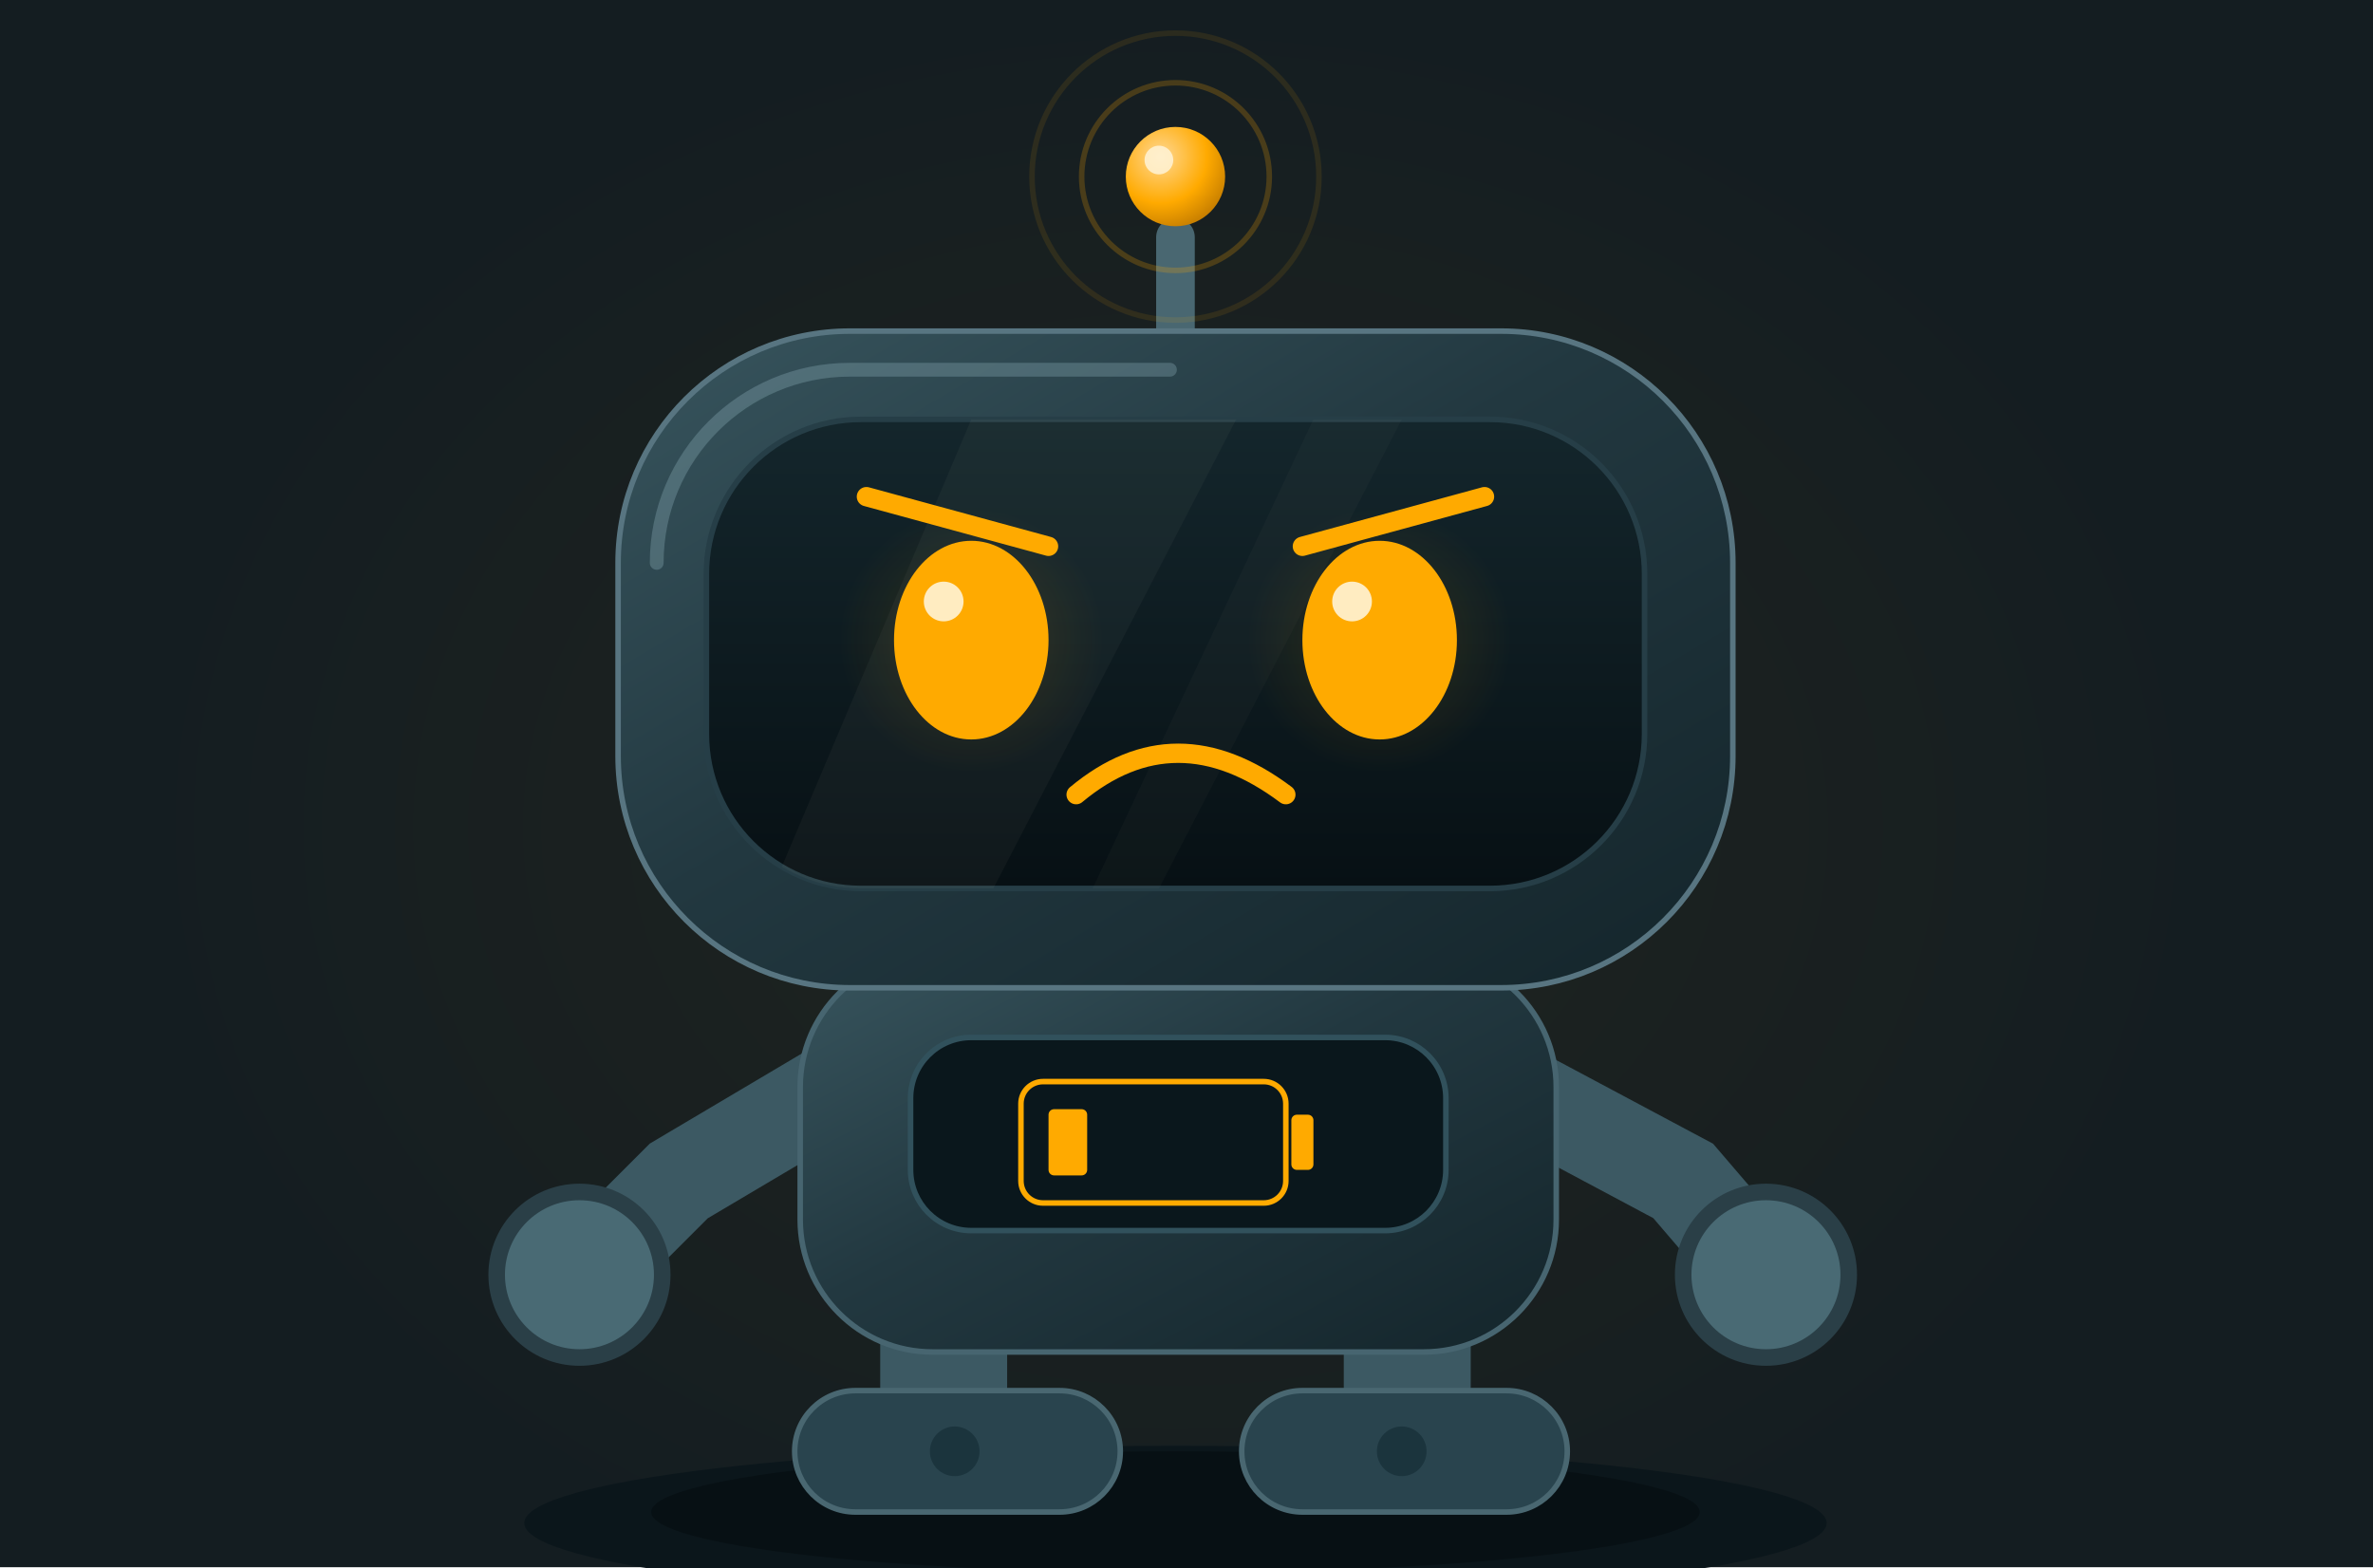
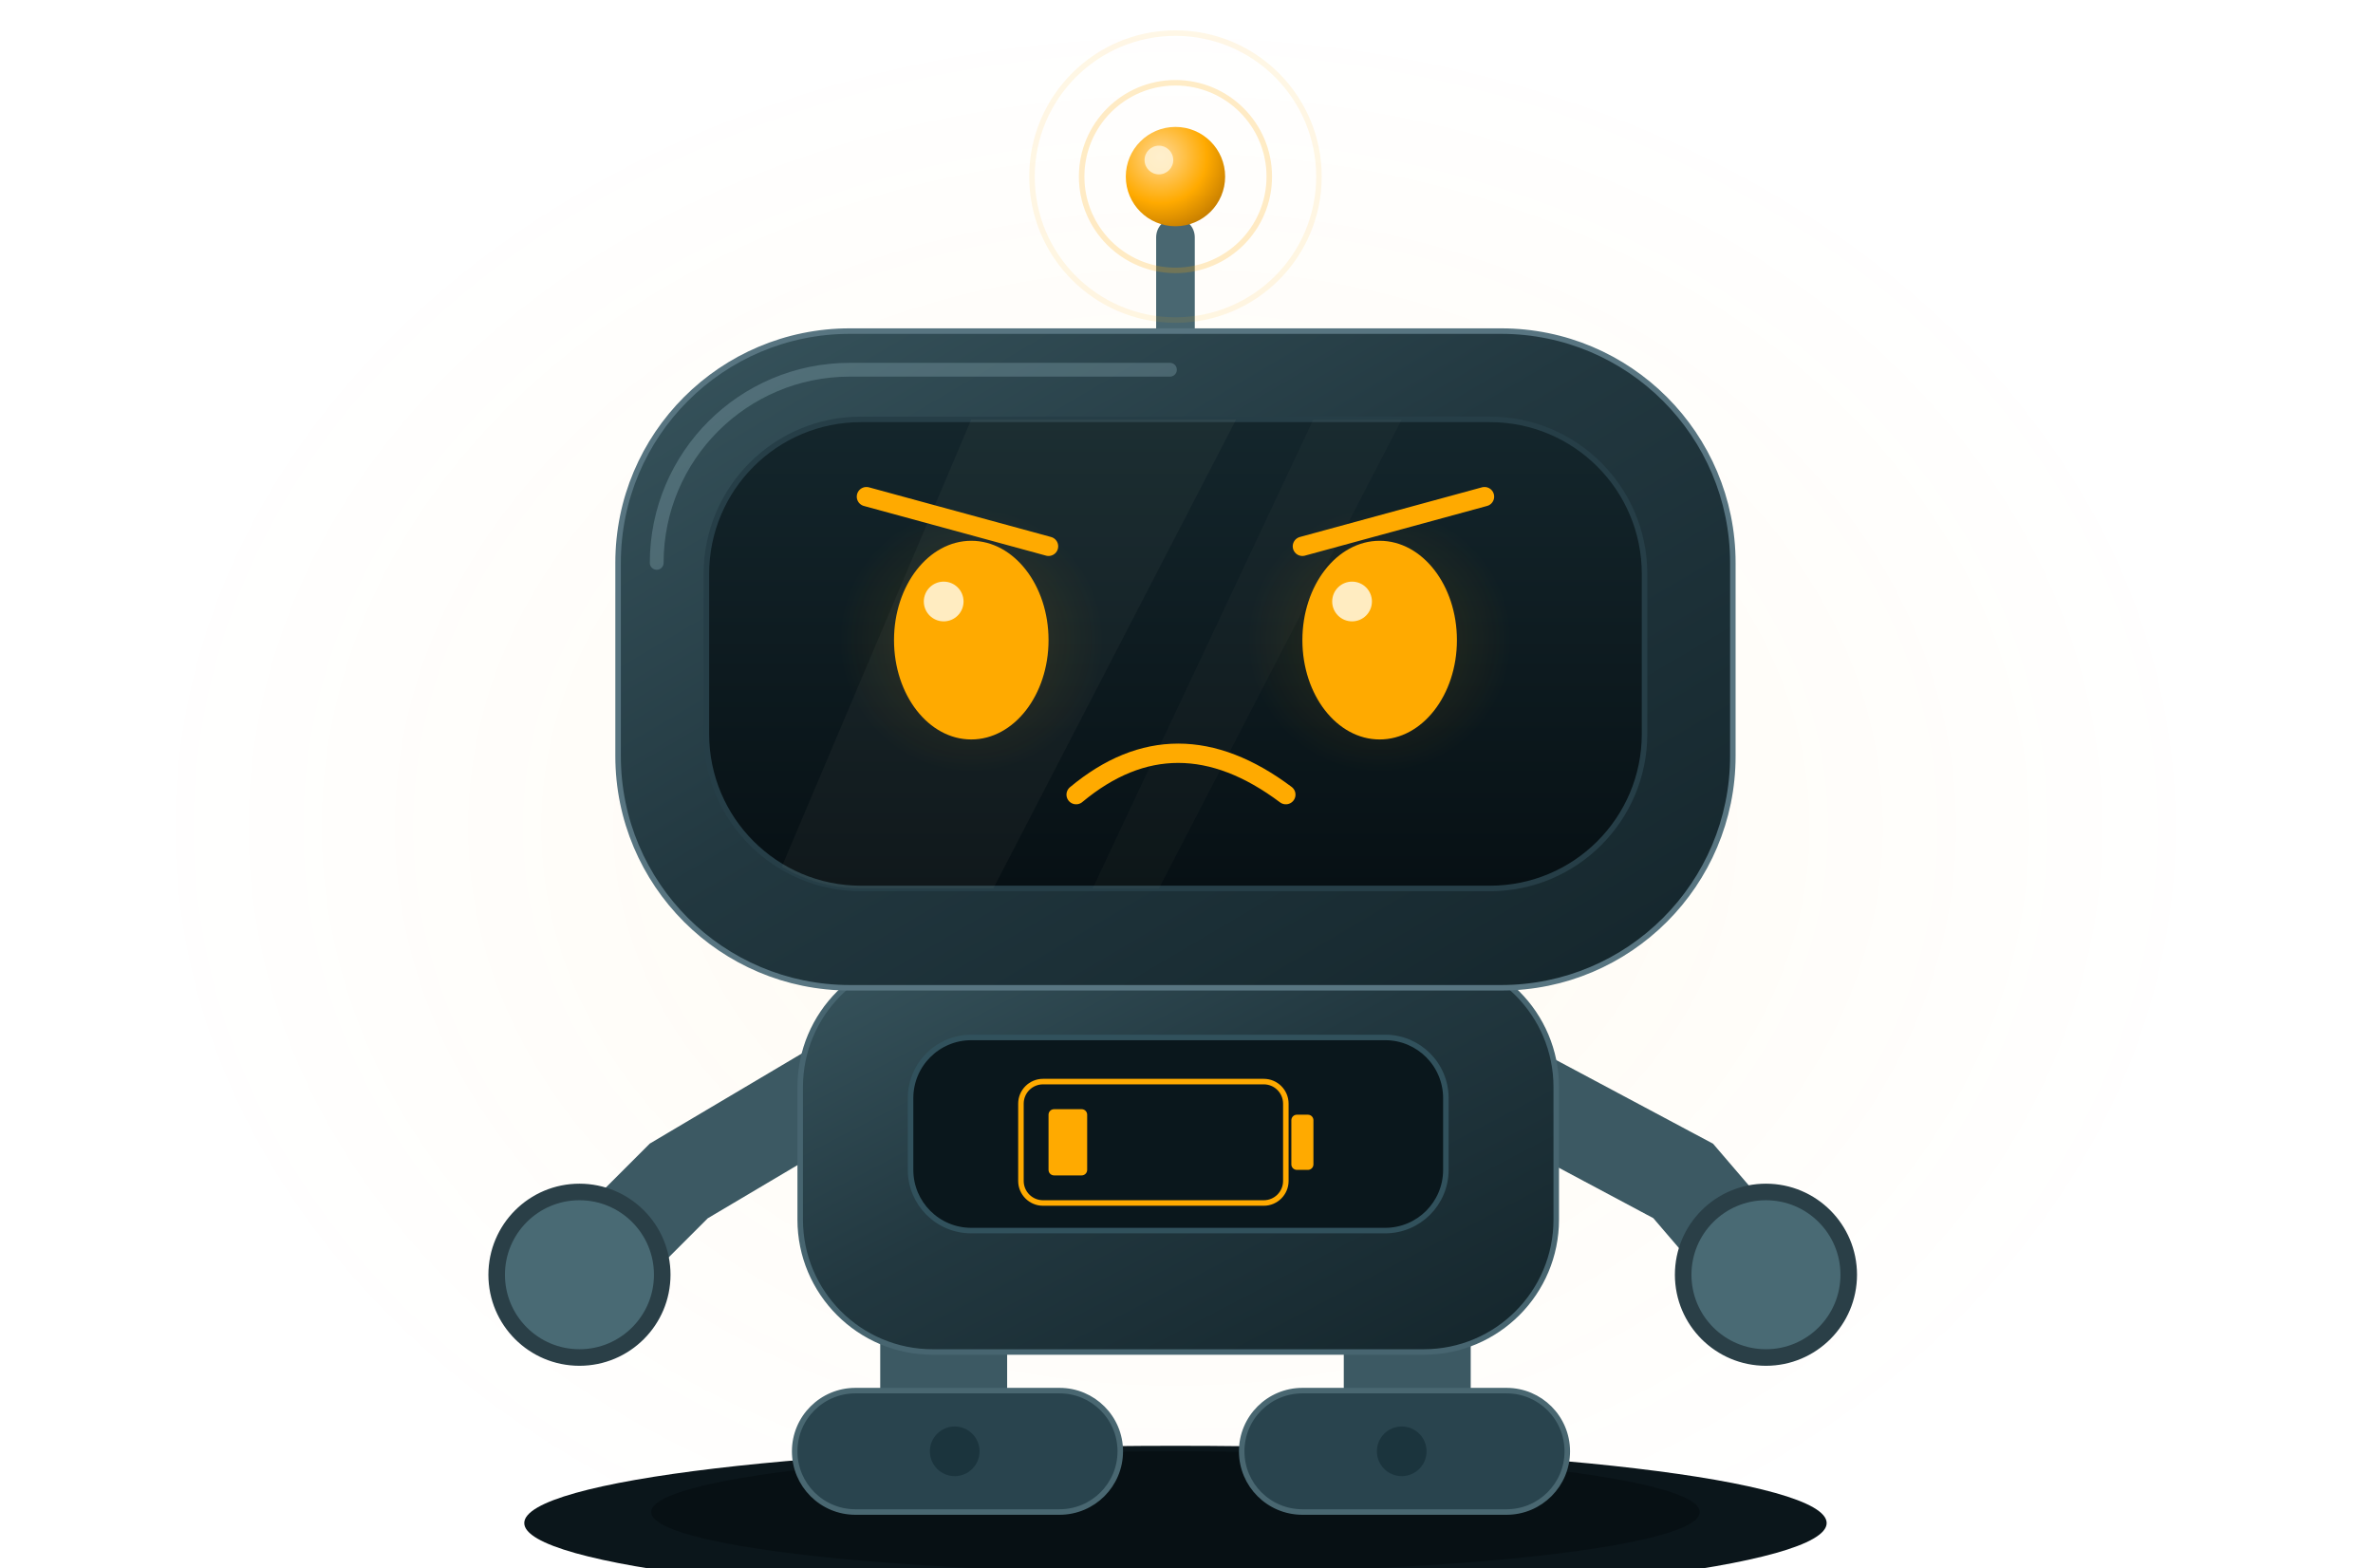
<svg xmlns="http://www.w3.org/2000/svg" width="430" height="284" viewBox="0 0 430 284">
  <defs>
    <linearGradient id="shell" x1="0" y1="0" x2="1" y2="1">
      <stop stop-color="#38555E" />
      <stop offset=".45" stop-color="#223840" />
      <stop offset="1" stop-color="#14252B" />
    </linearGradient>
    <linearGradient id="visor" x1="0" y1="0" x2="0" y2="1">
      <stop stop-color="#14262C" />
      <stop offset="1" stop-color="#071014" />
    </linearGradient>
    <radialGradient id="glow">
      <stop stop-color="#FFAA00" stop-opacity=".06" />
      <stop offset=".55" stop-color="#FFAA00" stop-opacity=".025" />
      <stop offset="1" stop-color="#FFAA00" stop-opacity="0" />
    </radialGradient>
    <radialGradient id="eg">
      <stop stop-color="#FFAA00" stop-opacity=".15" />
      <stop offset="1" stop-color="#FFAA00" stop-opacity="0" />
    </radialGradient>
    <radialGradient id="ant" cx=".35" cy=".3" r=".85">
      <stop stop-color="#FFD894" />
      <stop offset=".55" stop-color="#FFAA00" />
      <stop offset="1" stop-color="#B36F00" />
    </radialGradient>
    <clipPath id="vc">
      <rect x="148" y="166" width="170" height="85" rx="28" />
    </clipPath>
  </defs>
-   <rect width="430" height="284" fill="#141D21" />
  <g font-family="Segoe UI, Arial, sans-serif" transform="translate(-20 -90)">
    <ellipse cx="233" cy="240" rx="190" ry="150" fill="url(#glow)" />
    <ellipse cx="233" cy="366" rx="118" ry="14" fill="#0B161B" />
    <ellipse cx="233" cy="364" rx="95" ry="11" fill="#071014" />
    <path d="M170 288 L143 304 L128 319 M295 288 L325 304 L337 318" fill="none" stroke="#3C5963" stroke-width="17" stroke-linecap="round" />
    <circle cx="125" cy="321" r="15" fill="#496A74" stroke="#2A3F47" stroke-width="3" />
    <circle cx="340" cy="321" r="15" fill="#496A74" stroke="#2A3F47" stroke-width="3" />
    <path d="M191 318 V349 M275 318 V349" stroke="#3C5963" stroke-width="23" stroke-linecap="round" />
    <rect x="164" y="342" width="59" height="22" rx="11" fill="#29444E" stroke="#496771" />
    <rect x="245" y="342" width="59" height="22" rx="11" fill="#29444E" stroke="#496771" />
    <circle cx="193" cy="353" r="4.5" fill="#1B343D" />
    <circle cx="274" cy="353" r="4.5" fill="#1B343D" />
    <rect x="165" y="263" width="137" height="72" rx="24" fill="url(#shell)" stroke="#476570" />
    <rect x="185" y="278" width="97" height="35" rx="11" fill="#0A171C" stroke="#31515C" />
    <rect x="205" y="286" width="48" height="22" rx="4" fill="none" stroke="#FFAA00" />
    <rect x="254" y="292" width="4" height="10" rx="1" fill="#FFAA00" />
    <rect x="210" y="291" width="7" height="12" rx="1" fill="#FFAA00" />
    <path d="M233 154 V133" stroke="#496771" stroke-width="7" stroke-linecap="round" />
    <circle cx="233" cy="122" r="26" fill="none" stroke="#FFAA00" stroke-opacity=".1" />
    <circle cx="233" cy="122" r="17" fill="none" stroke="#FFAA00" stroke-opacity=".22" />
    <circle cx="233" cy="122" r="9" fill="url(#ant)" />
    <circle cx="230" cy="119" r="2.6" fill="#FFF3D6" opacity=".85" />
    <rect x="132" y="150" width="202" height="119" rx="42" fill="url(#shell)" stroke="#587581" />
    <path d="M139 192 A35 35 0 0 1 174 157 L232 157" fill="none" stroke="#9FC3CD" stroke-opacity=".28" stroke-width="2.5" stroke-linecap="round" />
    <rect x="148" y="166" width="170" height="85" rx="28" fill="url(#visor)" stroke="#263E47" />
    <polygon points="196,166 244,166 200,251 160,251" fill="#E8DFC8" opacity=".04" clip-path="url(#vc)" />
    <polygon points="258,166 274,166 230,251 218,251" fill="#E8DFC8" opacity=".028" clip-path="url(#vc)" />
    <circle cx="196" cy="206" r="24" fill="url(#eg)" />
    <circle cx="270" cy="206" r="24" fill="url(#eg)" />
    <ellipse cx="196" cy="206" rx="14" ry="18" fill="#FFAA00" />
    <ellipse cx="270" cy="206" rx="14" ry="18" fill="#FFAA00" />
    <circle cx="191" cy="199" r="3.6" fill="#FFF3D6" opacity=".9" />
    <circle cx="265" cy="199" r="3.6" fill="#FFF3D6" opacity=".9" />
    <path d="M177 180 L210 189 M256 189 L289 180" fill="none" stroke="#FFAA00" stroke-width="3.5" stroke-linecap="round" />
    <path d="M215 234 Q233 219 253 234" stroke="#FFAA00" stroke-width="3.5" stroke-linecap="round" fill="none" />
  </g>
</svg>
